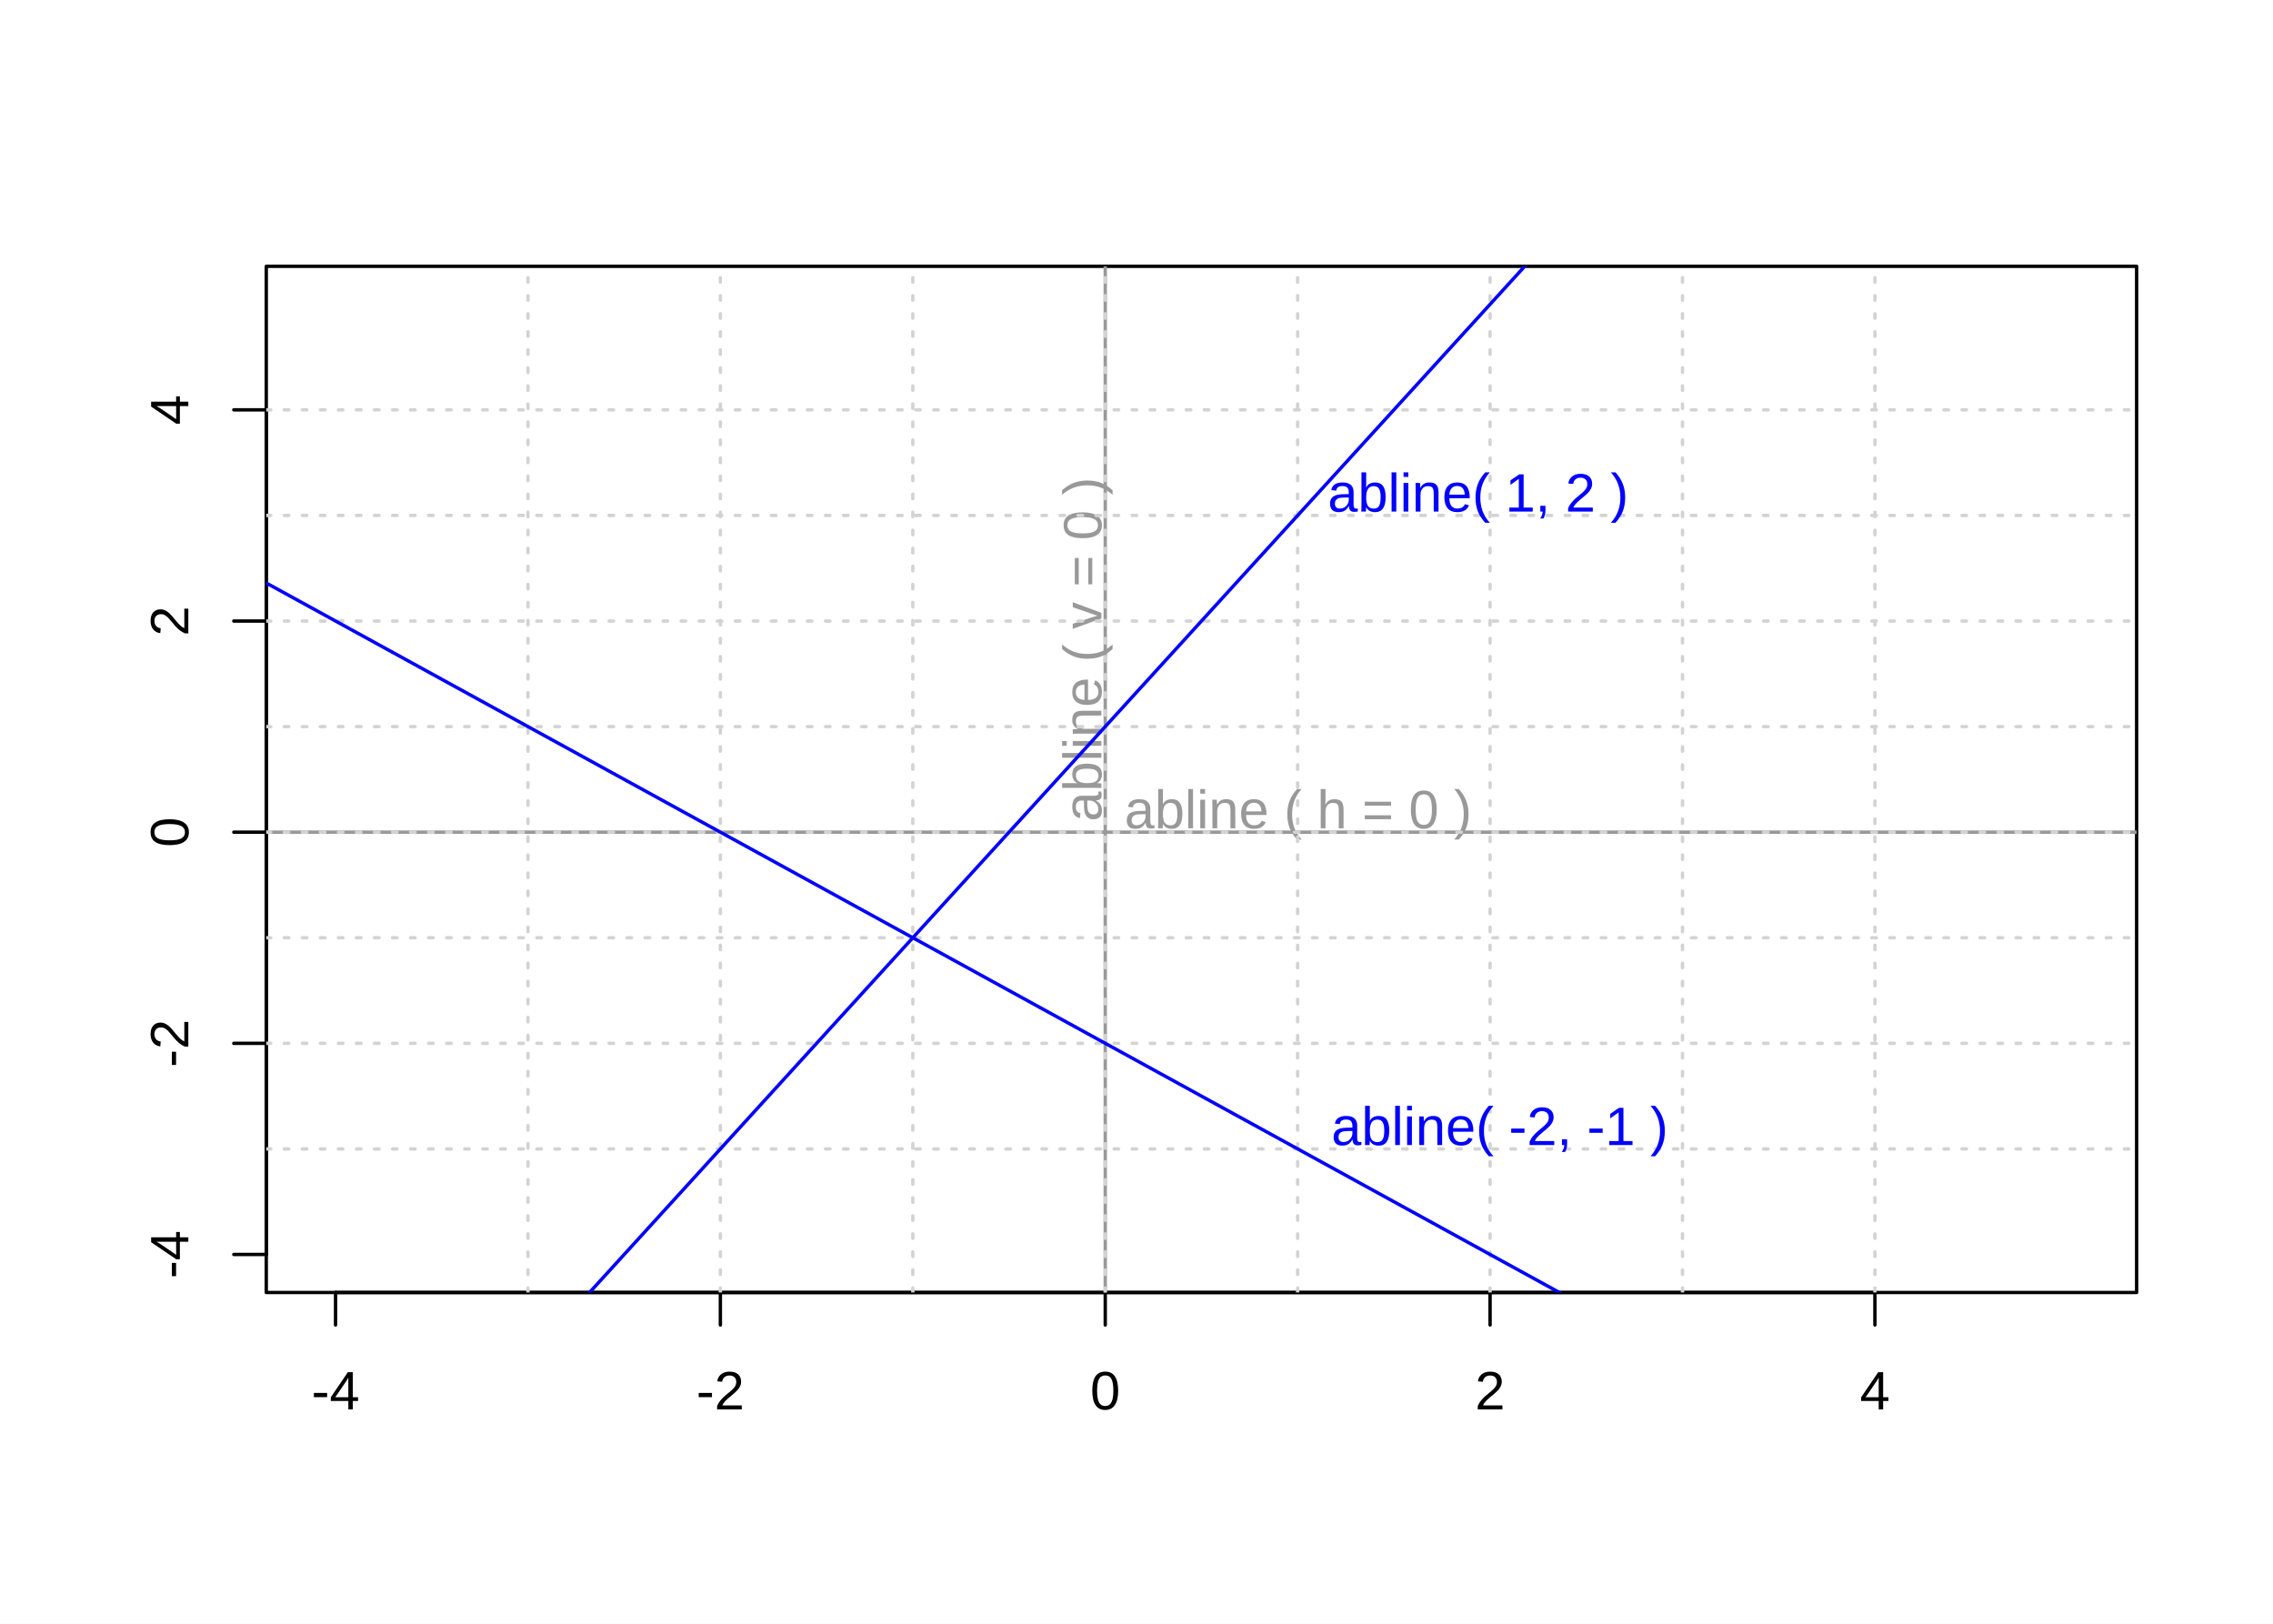
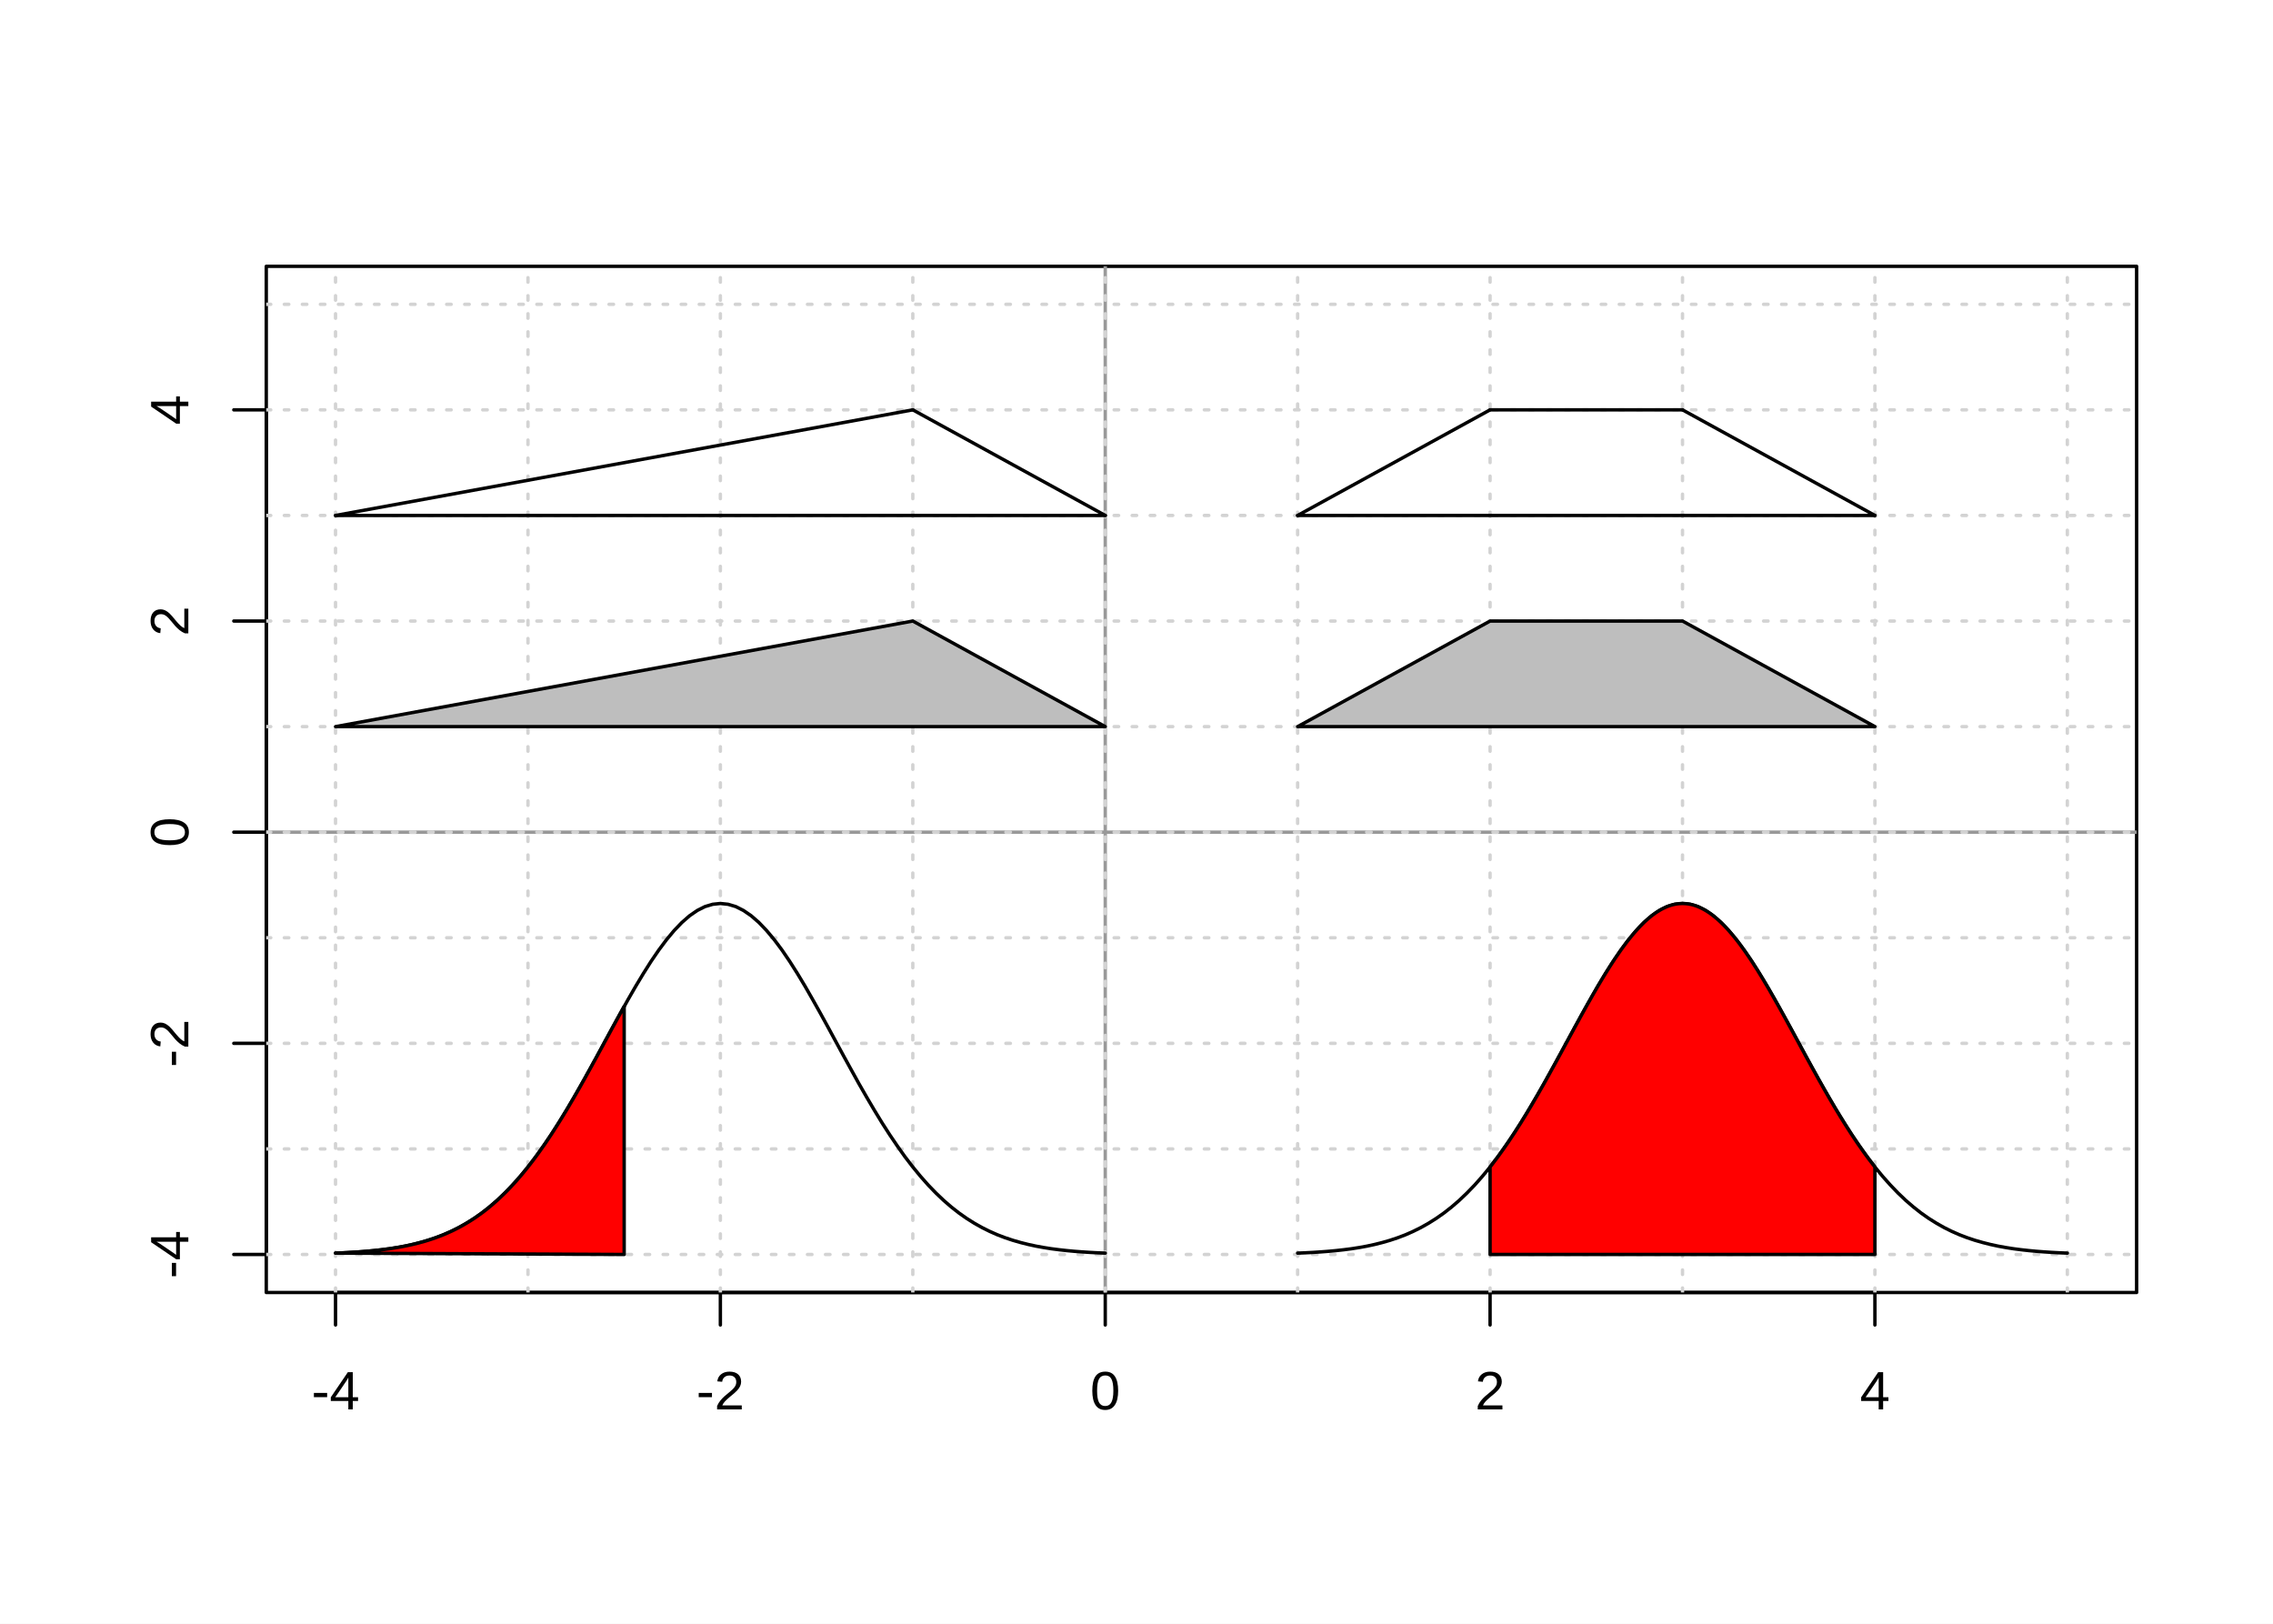
<svg xmlns="http://www.w3.org/2000/svg" viewBox="0 0 504.00 360.00">
  <defs>
    <style type="text/css">
    line, polyline, polygon, path, rect, circle {
      fill: none;
      stroke: #000000;
      stroke-linecap: round;
      stroke-linejoin: round;
      stroke-miterlimit: 10.00;
    }
  </style>
  </defs>
  <rect width="100%" height="100%" style="stroke: none; fill: #FFFFFF;" />
  <line x1="74.40" y1="286.56" x2="415.73" y2="286.56" style="stroke-width: 0.75;" />
  <line x1="74.40" y1="286.56" x2="74.40" y2="293.76" style="stroke-width: 0.75;" />
  <line x1="159.73" y1="286.56" x2="159.73" y2="293.76" style="stroke-width: 0.75;" />
  <line x1="245.07" y1="286.56" x2="245.07" y2="293.76" style="stroke-width: 0.75;" />
  <line x1="330.40" y1="286.56" x2="330.40" y2="293.76" style="stroke-width: 0.75;" />
  <line x1="415.73" y1="286.56" x2="415.73" y2="293.76" style="stroke-width: 0.75;" />
  <text x="69.07" y="312.48" style="font-size: 12.00px; font-family: Arial;" textLength="10.67px" lengthAdjust="spacingAndGlyphs">-4</text>
  <text x="154.40" y="312.48" style="font-size: 12.00px; font-family: Arial;" textLength="10.67px" lengthAdjust="spacingAndGlyphs">-2</text>
  <text x="241.73" y="312.48" style="font-size: 12.00px; font-family: Arial;" textLength="6.67px" lengthAdjust="spacingAndGlyphs">0</text>
  <text x="327.06" y="312.48" style="font-size: 12.00px; font-family: Arial;" textLength="6.67px" lengthAdjust="spacingAndGlyphs">2</text>
  <text x="412.40" y="312.48" style="font-size: 12.00px; font-family: Arial;" textLength="6.67px" lengthAdjust="spacingAndGlyphs">4</text>
  <line x1="59.04" y1="278.13" x2="59.04" y2="90.87" style="stroke-width: 0.75;" />
  <line x1="59.04" y1="278.13" x2="51.84" y2="278.13" style="stroke-width: 0.75;" />
  <line x1="59.04" y1="231.32" x2="51.84" y2="231.32" style="stroke-width: 0.75;" />
  <line x1="59.04" y1="184.50" x2="51.84" y2="184.50" style="stroke-width: 0.75;" />
  <line x1="59.04" y1="137.69" x2="51.84" y2="137.69" style="stroke-width: 0.75;" />
  <line x1="59.04" y1="90.87" x2="51.84" y2="90.87" style="stroke-width: 0.75;" />
  <text transform="translate(41.76,283.47) rotate(-90)" style="font-size: 12.00px; font-family: Arial;" textLength="10.67px" lengthAdjust="spacingAndGlyphs">-4</text>
  <text transform="translate(41.76,236.65) rotate(-90)" style="font-size: 12.00px; font-family: Arial;" textLength="10.67px" lengthAdjust="spacingAndGlyphs">-2</text>
  <text transform="translate(41.76,187.84) rotate(-90)" style="font-size: 12.00px; font-family: Arial;" textLength="6.67px" lengthAdjust="spacingAndGlyphs">0</text>
  <text transform="translate(41.76,141.03) rotate(-90)" style="font-size: 12.00px; font-family: Arial;" textLength="6.67px" lengthAdjust="spacingAndGlyphs">2</text>
  <text transform="translate(41.76,94.21) rotate(-90)" style="font-size: 12.00px; font-family: Arial;" textLength="6.67px" lengthAdjust="spacingAndGlyphs">4</text>
  <polyline points="59.04,286.56 473.76,286.56 473.76,59.04 59.04,59.04 59.04,286.56 " style="stroke-width: 0.75;" />
  <defs>
    <clipPath id="cpNTkuMDR8NDczLjc2fDI4Ni41Nnw1OS4wNA==">
      <rect x="59.04" y="59.04" width="414.72" height="227.52" />
    </clipPath>
  </defs>
  <line x1="59.04" y1="184.50" x2="473.76" y2="184.50" style="stroke-width: 0.75; stroke: #999999;" clip-path="url(#cpNTkuMDR8NDczLjc2fDI4Ni41Nnw1OS4wNA==)" />
  <line x1="245.07" y1="286.56" x2="245.07" y2="59.04" style="stroke-width: 0.75; stroke: #999999;" clip-path="url(#cpNTkuMDR8NDczLjc2fDI4Ni41Nnw1OS4wNA==)" />
-   <g clip-path="url(#cpNTkuMDR8NDczLjc2fDI4Ni41Nnw1OS4wNA==)">
-     <text x="249.33" y="183.64" style="font-size: 12.00px; fill: #999999; font-family: Arial;" textLength="77.04px" lengthAdjust="spacingAndGlyphs">abline ( h = 0 )</text>
-   </g>
-   <g clip-path="url(#cpNTkuMDR8NDczLjc2fDI4Ni41Nnw1OS4wNA==)">
-     <text transform="translate(244.21,182.16) rotate(-90)" style="font-size: 12.00px; fill: #999999; font-family: Arial;" textLength="76.37px" lengthAdjust="spacingAndGlyphs">abline ( v = 0 )</text>
-   </g>
+   <line x1="59.04" y1="278.13" x2="473.76" y2="278.13" style="stroke-width: 0.75; stroke: #D3D3D3; stroke-dasharray: 1.00,3.00;" clip-path="url(#cpNTkuMDR8NDczLjc2fDI4Ni41Nnw1OS4wNA==)" />
  <line x1="59.04" y1="254.73" x2="473.76" y2="254.73" style="stroke-width: 0.75; stroke: #D3D3D3; stroke-dasharray: 1.00,3.00;" clip-path="url(#cpNTkuMDR8NDczLjc2fDI4Ni41Nnw1OS4wNA==)" />
  <line x1="59.04" y1="231.32" x2="473.76" y2="231.32" style="stroke-width: 0.75; stroke: #D3D3D3; stroke-dasharray: 1.00,3.00;" clip-path="url(#cpNTkuMDR8NDczLjc2fDI4Ni41Nnw1OS4wNA==)" />
  <line x1="59.04" y1="207.91" x2="473.76" y2="207.91" style="stroke-width: 0.75; stroke: #D3D3D3; stroke-dasharray: 1.00,3.00;" clip-path="url(#cpNTkuMDR8NDczLjc2fDI4Ni41Nnw1OS4wNA==)" />
  <line x1="59.04" y1="184.50" x2="473.76" y2="184.50" style="stroke-width: 0.75; stroke: #D3D3D3; stroke-dasharray: 1.00,3.00;" clip-path="url(#cpNTkuMDR8NDczLjc2fDI4Ni41Nnw1OS4wNA==)" />
  <line x1="59.04" y1="161.10" x2="473.76" y2="161.10" style="stroke-width: 0.75; stroke: #D3D3D3; stroke-dasharray: 1.00,3.00;" clip-path="url(#cpNTkuMDR8NDczLjc2fDI4Ni41Nnw1OS4wNA==)" />
  <line x1="59.04" y1="137.69" x2="473.76" y2="137.69" style="stroke-width: 0.75; stroke: #D3D3D3; stroke-dasharray: 1.00,3.00;" clip-path="url(#cpNTkuMDR8NDczLjc2fDI4Ni41Nnw1OS4wNA==)" />
  <line x1="59.04" y1="114.28" x2="473.76" y2="114.28" style="stroke-width: 0.75; stroke: #D3D3D3; stroke-dasharray: 1.00,3.00;" clip-path="url(#cpNTkuMDR8NDczLjc2fDI4Ni41Nnw1OS4wNA==)" />
  <line x1="59.04" y1="90.87" x2="473.76" y2="90.87" style="stroke-width: 0.75; stroke: #D3D3D3; stroke-dasharray: 1.00,3.00;" clip-path="url(#cpNTkuMDR8NDczLjc2fDI4Ni41Nnw1OS4wNA==)" />
+   <line x1="59.04" y1="67.47" x2="473.76" y2="67.47" style="stroke-width: 0.75; stroke: #D3D3D3; stroke-dasharray: 1.00,3.00;" clip-path="url(#cpNTkuMDR8NDczLjc2fDI4Ni41Nnw1OS4wNA==)" />
+   <line x1="74.40" y1="286.56" x2="74.40" y2="59.04" style="stroke-width: 0.75; stroke: #D3D3D3; stroke-dasharray: 1.00,3.00;" clip-path="url(#cpNTkuMDR8NDczLjc2fDI4Ni41Nnw1OS4wNA==)" />
  <line x1="117.07" y1="286.56" x2="117.07" y2="59.04" style="stroke-width: 0.75; stroke: #D3D3D3; stroke-dasharray: 1.00,3.00;" clip-path="url(#cpNTkuMDR8NDczLjc2fDI4Ni41Nnw1OS4wNA==)" />
  <line x1="159.73" y1="286.56" x2="159.73" y2="59.04" style="stroke-width: 0.75; stroke: #D3D3D3; stroke-dasharray: 1.00,3.00;" clip-path="url(#cpNTkuMDR8NDczLjc2fDI4Ni41Nnw1OS4wNA==)" />
  <line x1="202.40" y1="286.56" x2="202.40" y2="59.04" style="stroke-width: 0.75; stroke: #D3D3D3; stroke-dasharray: 1.00,3.00;" clip-path="url(#cpNTkuMDR8NDczLjc2fDI4Ni41Nnw1OS4wNA==)" />
  <line x1="245.07" y1="286.56" x2="245.07" y2="59.04" style="stroke-width: 0.75; stroke: #D3D3D3; stroke-dasharray: 1.00,3.00;" clip-path="url(#cpNTkuMDR8NDczLjc2fDI4Ni41Nnw1OS4wNA==)" />
  <line x1="287.73" y1="286.56" x2="287.73" y2="59.04" style="stroke-width: 0.75; stroke: #D3D3D3; stroke-dasharray: 1.00,3.00;" clip-path="url(#cpNTkuMDR8NDczLjc2fDI4Ni41Nnw1OS4wNA==)" />
  <line x1="330.40" y1="286.56" x2="330.40" y2="59.04" style="stroke-width: 0.75; stroke: #D3D3D3; stroke-dasharray: 1.00,3.00;" clip-path="url(#cpNTkuMDR8NDczLjc2fDI4Ni41Nnw1OS4wNA==)" />
  <line x1="373.07" y1="286.56" x2="373.07" y2="59.04" style="stroke-width: 0.75; stroke: #D3D3D3; stroke-dasharray: 1.00,3.00;" clip-path="url(#cpNTkuMDR8NDczLjc2fDI4Ni41Nnw1OS4wNA==)" />
  <line x1="415.73" y1="286.56" x2="415.73" y2="59.04" style="stroke-width: 0.75; stroke: #D3D3D3; stroke-dasharray: 1.00,3.00;" clip-path="url(#cpNTkuMDR8NDczLjc2fDI4Ni41Nnw1OS4wNA==)" />
-   <line x1="63.79" y1="360.00" x2="391.89" y2="0.00" style="stroke-width: 0.75; stroke: #0000FF;" clip-path="url(#cpNTkuMDR8NDczLjc2fDI4Ni41Nnw1OS4wNA==)" />
-   <g clip-path="url(#cpNTkuMDR8NDczLjc2fDI4Ni41Nnw1OS4wNA==)">
-     <text x="294.40" y="113.42" style="font-size: 12.00px; fill: #0000FF; font-family: Arial;" textLength="66.70px" lengthAdjust="spacingAndGlyphs">abline( 1, 2 )</text>
-   </g>
-   <line x1="59.04" y1="129.26" x2="473.76" y2="356.78" style="stroke-width: 0.75; stroke: #0000FF;" clip-path="url(#cpNTkuMDR8NDczLjc2fDI4Ni41Nnw1OS4wNA==)" />
-   <g clip-path="url(#cpNTkuMDR8NDczLjc2fDI4Ni41Nnw1OS4wNA==)">
-     <text x="295.20" y="253.87" style="font-size: 12.00px; fill: #0000FF; font-family: Arial;" textLength="74.70px" lengthAdjust="spacingAndGlyphs">abline( -2, -1 )</text>
-   </g>
+   <line x1="458.40" y1="286.56" x2="458.40" y2="59.04" style="stroke-width: 0.75; stroke: #D3D3D3; stroke-dasharray: 1.00,3.00;" clip-path="url(#cpNTkuMDR8NDczLjc2fDI4Ni41Nnw1OS4wNA==)" />
+   <polygon points="74.40,161.10 202.40,137.69 245.07,161.10 " style="stroke-width: 0.75; fill: #BEBEBE;" clip-path="url(#cpNTkuMDR8NDczLjc2fDI4Ni41Nnw1OS4wNA==)" />
+   <line x1="74.40" y1="114.28" x2="202.40" y2="90.87" style="stroke-width: 0.75;" clip-path="url(#cpNTkuMDR8NDczLjc2fDI4Ni41Nnw1OS4wNA==)" />
+   <line x1="202.40" y1="90.87" x2="245.07" y2="114.28" style="stroke-width: 0.75;" clip-path="url(#cpNTkuMDR8NDczLjc2fDI4Ni41Nnw1OS4wNA==)" />
+   <line x1="245.07" y1="114.28" x2="74.40" y2="114.28" style="stroke-width: 0.75;" clip-path="url(#cpNTkuMDR8NDczLjc2fDI4Ni41Nnw1OS4wNA==)" />
+   <polygon points="287.73,161.10 330.40,137.69 373.07,137.69 415.73,161.10 " style="stroke-width: 0.75; fill: #BEBEBE;" clip-path="url(#cpNTkuMDR8NDczLjc2fDI4Ni41Nnw1OS4wNA==)" />
+   <line x1="287.73" y1="114.28" x2="330.40" y2="90.87" style="stroke-width: 0.75;" clip-path="url(#cpNTkuMDR8NDczLjc2fDI4Ni41Nnw1OS4wNA==)" />
+   <line x1="330.40" y1="90.87" x2="373.07" y2="90.87" style="stroke-width: 0.75;" clip-path="url(#cpNTkuMDR8NDczLjc2fDI4Ni41Nnw1OS4wNA==)" />
+   <line x1="373.07" y1="90.87" x2="415.73" y2="114.28" style="stroke-width: 0.75;" clip-path="url(#cpNTkuMDR8NDczLjc2fDI4Ni41Nnw1OS4wNA==)" />
+   <line x1="415.73" y1="114.28" x2="287.73" y2="114.28" style="stroke-width: 0.75;" clip-path="url(#cpNTkuMDR8NDczLjc2fDI4Ni41Nnw1OS4wNA==)" />
+   <polyline points="74.40,277.83 76.11,277.76 77.81,277.67 79.52,277.56 81.23,277.43 82.93,277.27 84.64,277.08 86.35,276.86 88.05,276.59 89.76,276.28 91.47,275.91 93.17,275.48 94.88,274.99 96.59,274.42 98.29,273.77 100.00,273.02 101.71,272.17 103.41,271.21 105.12,270.14 106.83,268.94 108.53,267.60 110.24,266.13 111.95,264.50 113.65,262.73 115.36,260.81 117.07,258.73 118.77,256.50 120.48,254.11 122.19,251.59 123.89,248.93 125.60,246.14 127.31,243.24 129.01,240.26 130.72,237.19 132.43,234.08 134.13,230.93 135.84,227.79 137.55,224.68 139.25,221.63 140.96,218.66 142.67,215.82 144.37,213.13 146.08,210.63 147.79,208.34 149.49,206.30 151.20,204.52 152.91,203.03 154.61,201.86 156.32,201.00 158.03,200.49 159.73,200.31 161.44,200.49 163.15,201.00 164.85,201.86 166.56,203.03 168.27,204.52 169.97,206.30 171.68,208.34 173.39,210.63 175.09,213.13 176.80,215.82 178.51,218.66 180.21,221.63 181.92,224.68 183.63,227.79 185.33,230.93 187.04,234.08 188.75,237.19 190.45,240.26 192.16,243.24 193.87,246.14 195.57,248.93 197.28,251.59 198.99,254.11 200.69,256.50 202.40,258.73 204.11,260.81 205.81,262.73 207.52,264.50 209.23,266.13 210.93,267.60 212.64,268.94 214.35,270.14 216.05,271.21 217.76,272.17 219.47,273.02 221.17,273.77 222.88,274.42 224.59,274.99 226.29,275.48 228.00,275.91 229.71,276.28 231.41,276.59 233.12,276.86 234.83,277.08 236.53,277.27 238.24,277.43 239.95,277.56 241.65,277.67 243.36,277.76 245.07,277.83 " style="stroke-width: 0.75;" clip-path="url(#cpNTkuMDR8NDczLjc2fDI4Ni41Nnw1OS4wNA==)" />
+   <polygon points="74.40,277.83 74.83,277.82 75.25,277.80 75.68,277.78 76.11,277.76 76.53,277.74 76.96,277.72 77.39,277.69 77.81,277.67 78.24,277.64 78.67,277.62 79.09,277.59 79.52,277.56 79.95,277.53 80.37,277.50 80.80,277.46 81.23,277.43 81.65,277.39 82.08,277.35 82.51,277.31 82.93,277.27 83.36,277.22 83.79,277.18 84.21,277.13 84.64,277.08 85.07,277.03 85.49,276.97 85.92,276.91 86.35,276.86 86.77,276.79 87.20,276.73 87.63,276.66 88.05,276.59 88.48,276.52 88.91,276.44 89.33,276.36 89.76,276.28 90.19,276.19 90.61,276.10 91.04,276.01 91.47,275.91 91.89,275.81 92.32,275.71 92.75,275.60 93.17,275.48 93.60,275.37 94.03,275.25 94.45,275.12 94.88,274.99 95.31,274.85 95.73,274.71 96.16,274.57 96.59,274.42 97.01,274.26 97.44,274.10 97.87,273.94 98.29,273.77 98.72,273.59 99.15,273.40 99.57,273.21 100.00,273.02 100.43,272.82 100.85,272.61 101.28,272.39 101.71,272.17 102.13,271.94 102.56,271.71 102.99,271.46 103.41,271.21 103.84,270.96 104.27,270.69 104.69,270.42 105.12,270.14 105.55,269.85 105.97,269.55 106.40,269.25 106.83,268.94 107.25,268.62 107.68,268.29 108.11,267.95 108.53,267.60 108.96,267.25 109.39,266.88 109.81,266.51 110.24,266.13 110.67,265.73 111.09,265.33 111.52,264.92 111.95,264.50 112.37,264.08 112.80,263.64 113.23,263.19 113.65,262.73 114.08,262.27 114.51,261.79 114.93,261.30 115.36,260.81 115.79,260.30 116.21,259.79 116.64,259.26 117.07,258.73 117.49,258.19 117.92,257.63 118.35,257.07 118.77,256.50 119.20,255.92 119.63,255.32 120.05,254.72 120.48,254.11 120.91,253.50 121.33,252.87 121.76,252.23 122.19,251.59 122.61,250.94 123.04,250.27 123.47,249.60 123.89,248.93 124.32,248.24 124.75,247.55 125.17,246.85 125.60,246.14 126.03,245.43 126.45,244.71 126.88,243.98 127.31,243.24 127.73,242.51 128.16,241.76 128.59,241.01 129.01,240.26 129.44,239.50 129.87,238.73 130.29,237.96 130.72,237.19 131.15,236.42 131.57,235.64 132.00,234.86 132.43,234.08 132.85,233.29 133.28,232.51 133.71,231.72 134.13,230.93 134.56,230.15 134.99,229.36 135.41,228.58 135.84,227.79 136.27,227.01 136.69,226.23 137.12,225.45 137.55,224.68 137.97,223.91 138.40,223.14 138.40,278.13 " style="stroke-width: 0.75; fill: #FF0000;" clip-path="url(#cpNTkuMDR8NDczLjc2fDI4Ni41Nnw1OS4wNA==)" />
+   <polyline points="287.73,277.83 289.44,277.76 291.15,277.67 292.85,277.56 294.56,277.43 296.27,277.27 297.97,277.08 299.68,276.86 301.39,276.59 303.09,276.28 304.80,275.91 306.51,275.48 308.21,274.99 309.92,274.42 311.63,273.77 313.33,273.02 315.04,272.17 316.75,271.21 318.45,270.14 320.16,268.94 321.87,267.60 323.57,266.13 325.28,264.50 326.99,262.73 328.69,260.81 330.40,258.73 332.11,256.50 333.81,254.11 335.52,251.59 337.23,248.93 338.93,246.14 340.64,243.24 342.35,240.26 344.05,237.19 345.76,234.08 347.47,230.93 349.17,227.79 350.88,224.68 352.59,221.63 354.29,218.66 356.00,215.82 357.71,213.13 359.41,210.63 361.12,208.34 362.83,206.30 364.53,204.52 366.24,203.03 367.95,201.86 369.65,201.00 371.36,200.49 373.07,200.31 374.77,200.49 376.48,201.00 378.19,201.86 379.89,203.03 381.60,204.52 383.31,206.30 385.01,208.34 386.72,210.63 388.43,213.13 390.13,215.82 391.84,218.66 393.55,221.63 395.25,224.68 396.96,227.79 398.67,230.93 400.37,234.08 402.08,237.19 403.79,240.26 405.49,243.24 407.20,246.14 408.91,248.93 410.61,251.59 412.32,254.11 414.03,256.50 415.73,258.73 417.44,260.81 419.15,262.73 420.85,264.50 422.56,266.13 424.27,267.60 425.97,268.94 427.68,270.14 429.39,271.21 431.09,272.17 432.80,273.02 434.51,273.77 436.21,274.42 437.92,274.99 439.63,275.48 441.33,275.91 443.04,276.28 444.75,276.59 446.45,276.86 448.16,277.08 449.87,277.27 451.57,277.43 453.28,277.56 454.99,277.67 456.69,277.76 458.40,277.83 " style="stroke-width: 0.75;" clip-path="url(#cpNTkuMDR8NDczLjc2fDI4Ni41Nnw1OS4wNA==)" />
+   <polygon points="330.40,278.13 330.40,258.73 330.83,258.19 331.25,257.63 331.68,257.07 332.11,256.50 332.53,255.92 332.96,255.32 333.39,254.72 333.81,254.11 334.24,253.50 334.67,252.87 335.09,252.23 335.52,251.59 335.95,250.94 336.37,250.27 336.80,249.60 337.23,248.93 337.65,248.24 338.08,247.55 338.51,246.85 338.93,246.14 339.36,245.43 339.79,244.71 340.21,243.98 340.64,243.24 341.07,242.51 341.49,241.76 341.92,241.01 342.35,240.26 342.77,239.50 343.20,238.73 343.63,237.96 344.05,237.19 344.48,236.42 344.91,235.64 345.33,234.86 345.76,234.08 346.19,233.29 346.61,232.51 347.04,231.72 347.47,230.93 347.89,230.15 348.32,229.36 348.75,228.58 349.17,227.79 349.60,227.01 350.03,226.23 350.45,225.45 350.88,224.68 351.31,223.91 351.73,223.14 352.16,222.38 352.59,221.63 353.01,220.88 353.44,220.13 353.87,219.39 354.29,218.66 354.72,217.94 355.15,217.22 355.57,216.52 356.00,215.82 356.43,215.13 356.85,214.46 357.28,213.79 357.71,213.13 358.13,212.49 358.56,211.86 358.99,211.24 359.41,210.63 359.84,210.04 360.27,209.46 360.69,208.89 361.12,208.34 361.55,207.81 361.97,207.29 362.40,206.79 362.83,206.30 363.25,205.83 363.68,205.37 364.11,204.94 364.53,204.52 364.96,204.12 365.39,203.74 365.81,203.38 366.24,203.03 366.67,202.71 367.09,202.40 367.52,202.12 367.95,201.86 368.37,201.61 368.80,201.39 369.23,201.19 369.65,201.00 370.08,200.84 370.51,200.70 370.93,200.58 371.36,200.49 371.79,200.41 372.21,200.36 372.64,200.33 373.07,200.31 373.49,200.33 373.92,200.36 374.35,200.41 374.77,200.49 375.20,200.58 375.63,200.70 376.05,200.84 376.48,201.00 376.91,201.19 377.33,201.39 377.76,201.61 378.19,201.86 378.61,202.12 379.04,202.40 379.47,202.71 379.89,203.03 380.32,203.38 380.75,203.74 381.17,204.12 381.60,204.52 382.03,204.94 382.45,205.37 382.88,205.83 383.31,206.30 383.73,206.79 384.16,207.29 384.59,207.81 385.01,208.34 385.44,208.89 385.87,209.46 386.29,210.04 386.72,210.63 387.15,211.24 387.57,211.86 388.00,212.49 388.43,213.13 388.85,213.79 389.28,214.46 389.71,215.13 390.13,215.82 390.56,216.52 390.99,217.22 391.41,217.94 391.84,218.66 392.27,219.39 392.69,220.13 393.12,220.88 393.55,221.63 393.97,222.38 394.40,223.14 394.83,223.91 395.25,224.68 395.68,225.45 396.11,226.23 396.53,227.01 396.96,227.79 397.39,228.58 397.81,229.36 398.24,230.15 398.67,230.93 399.09,231.72 399.52,232.51 399.95,233.29 400.37,234.08 400.80,234.86 401.23,235.64 401.65,236.42 402.08,237.19 402.51,237.96 402.93,238.73 403.36,239.50 403.79,240.26 404.21,241.01 404.64,241.76 405.07,242.51 405.49,243.24 405.92,243.98 406.35,244.71 406.77,245.43 407.20,246.14 407.63,246.85 408.05,247.55 408.48,248.24 408.91,248.93 409.33,249.60 409.76,250.27 410.19,250.94 410.61,251.59 411.04,252.23 411.47,252.87 411.89,253.50 412.32,254.11 412.75,254.72 413.17,255.32 413.60,255.92 414.03,256.50 414.45,257.07 414.88,257.63 415.31,258.19 415.73,258.73 415.73,278.13 " style="stroke-width: 0.75; fill: #FF0000;" clip-path="url(#cpNTkuMDR8NDczLjc2fDI4Ni41Nnw1OS4wNA==)" />
</svg>
